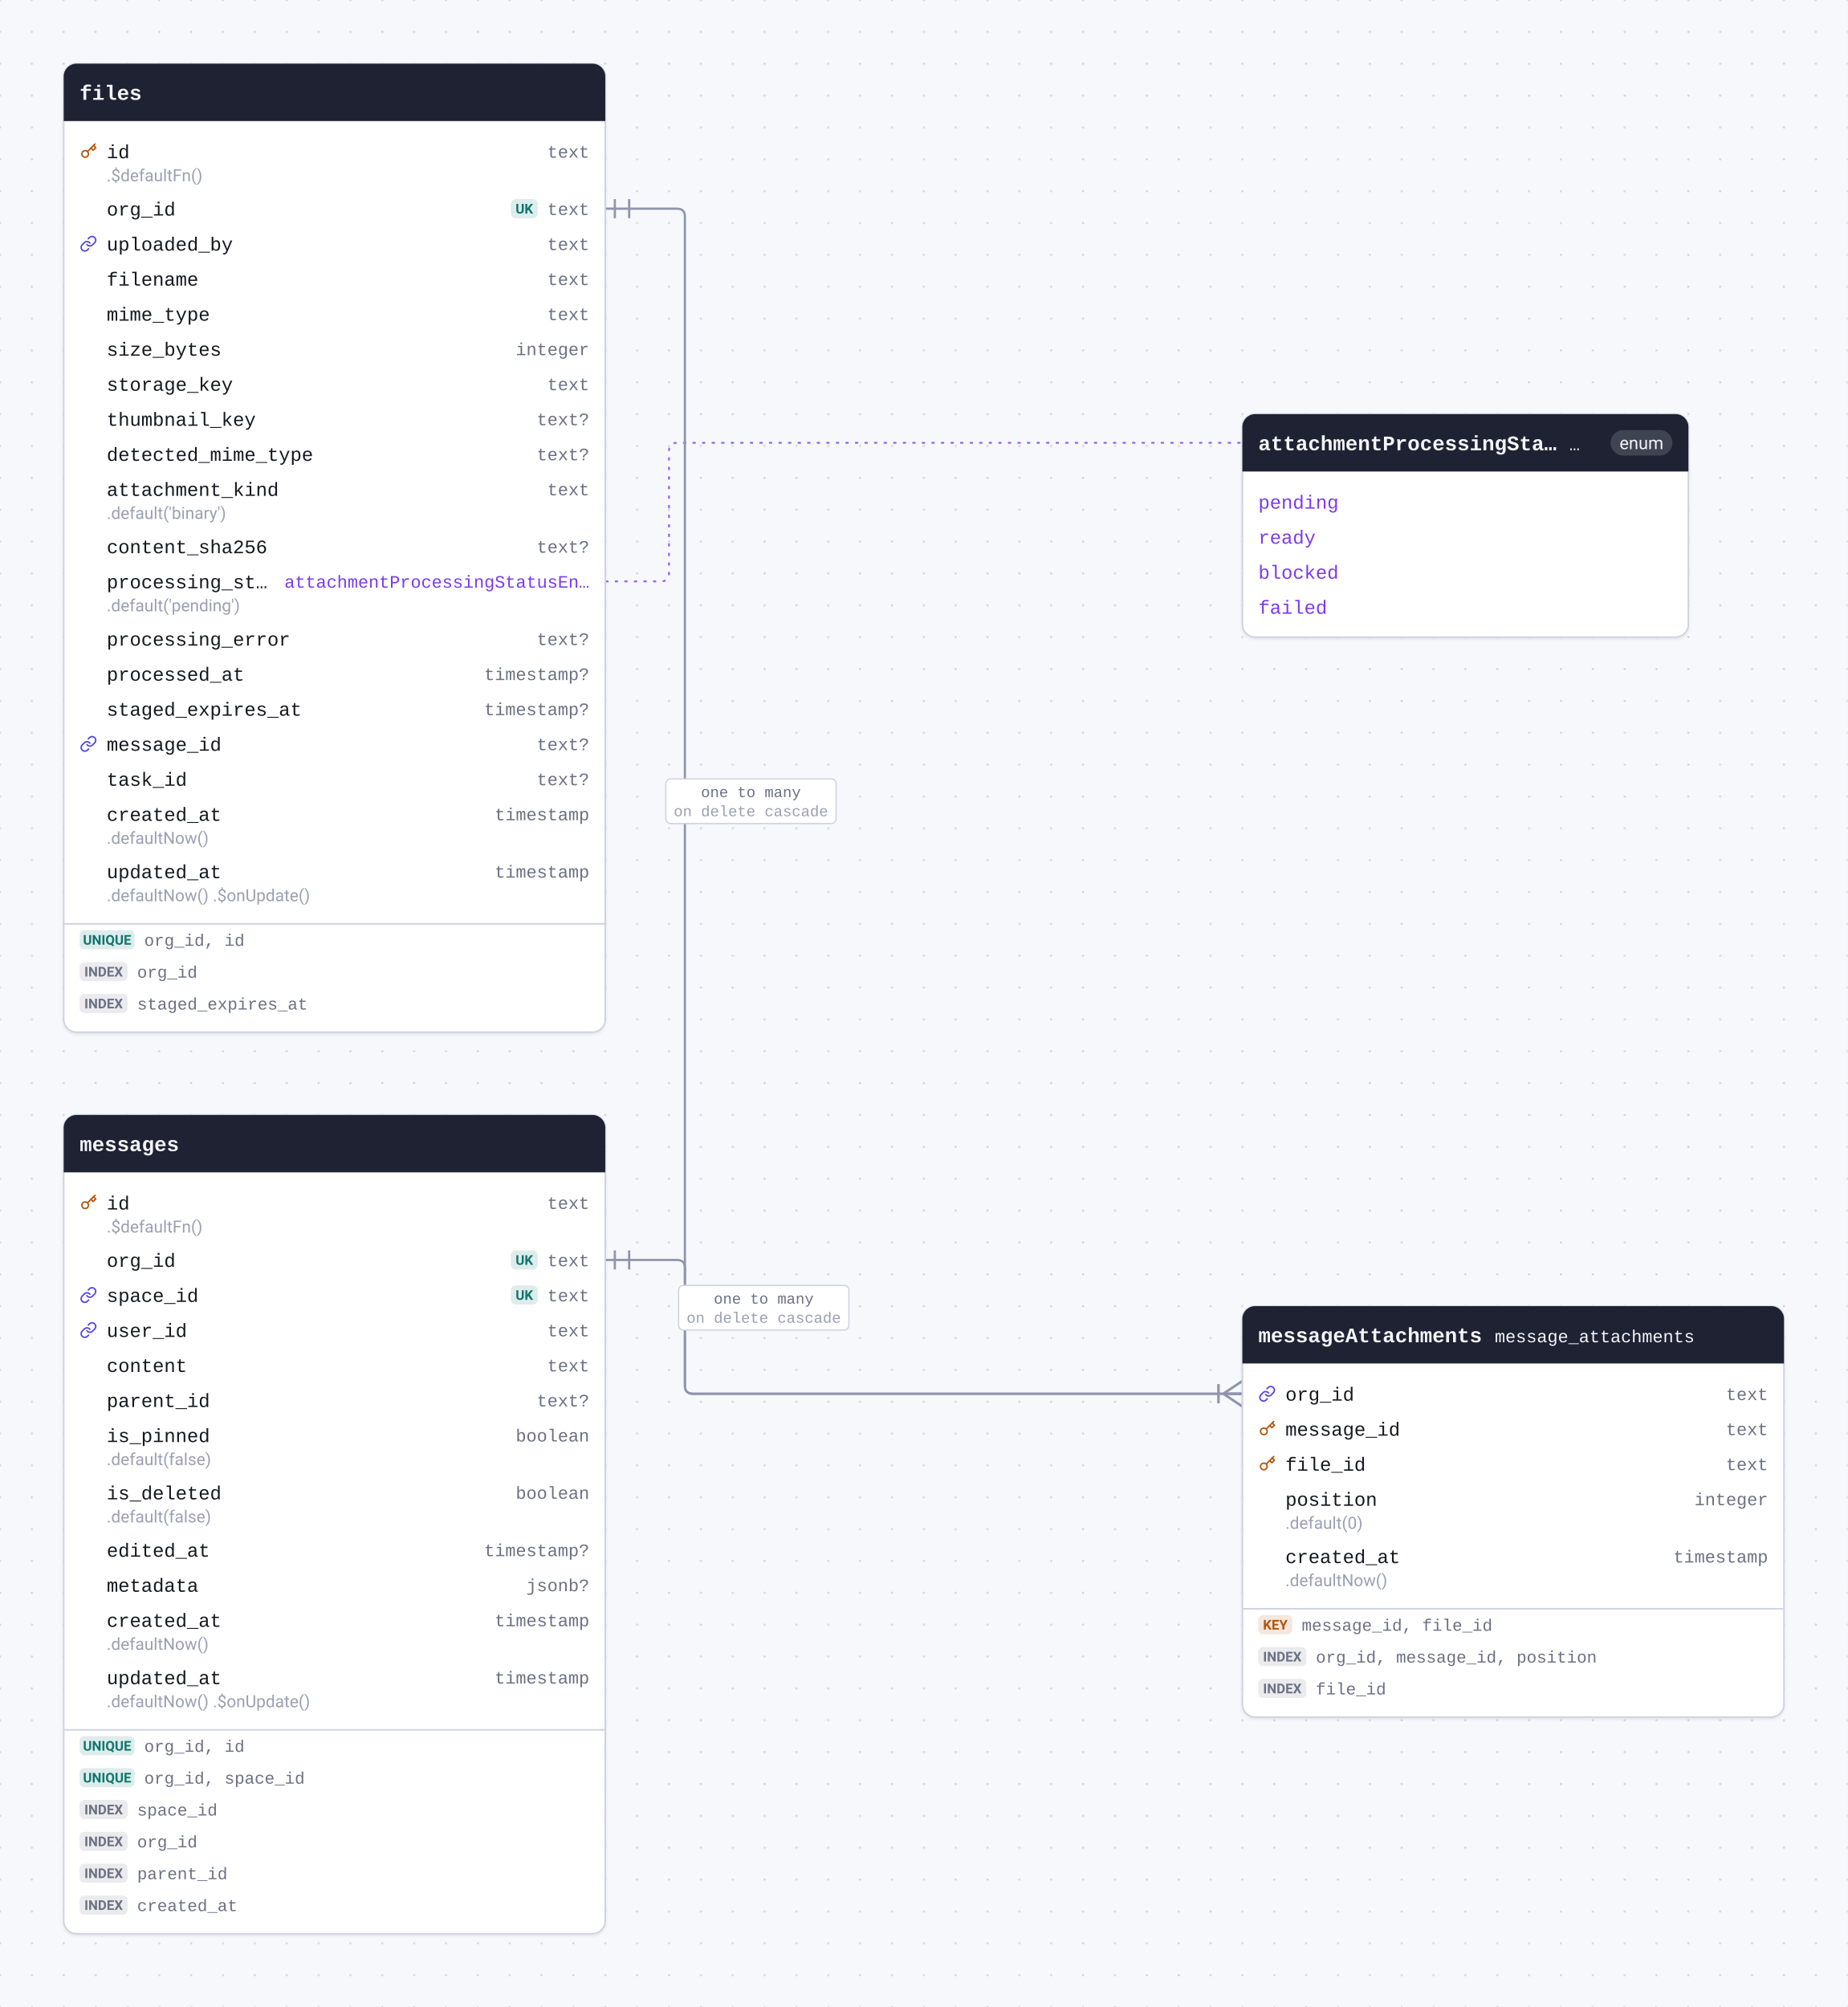
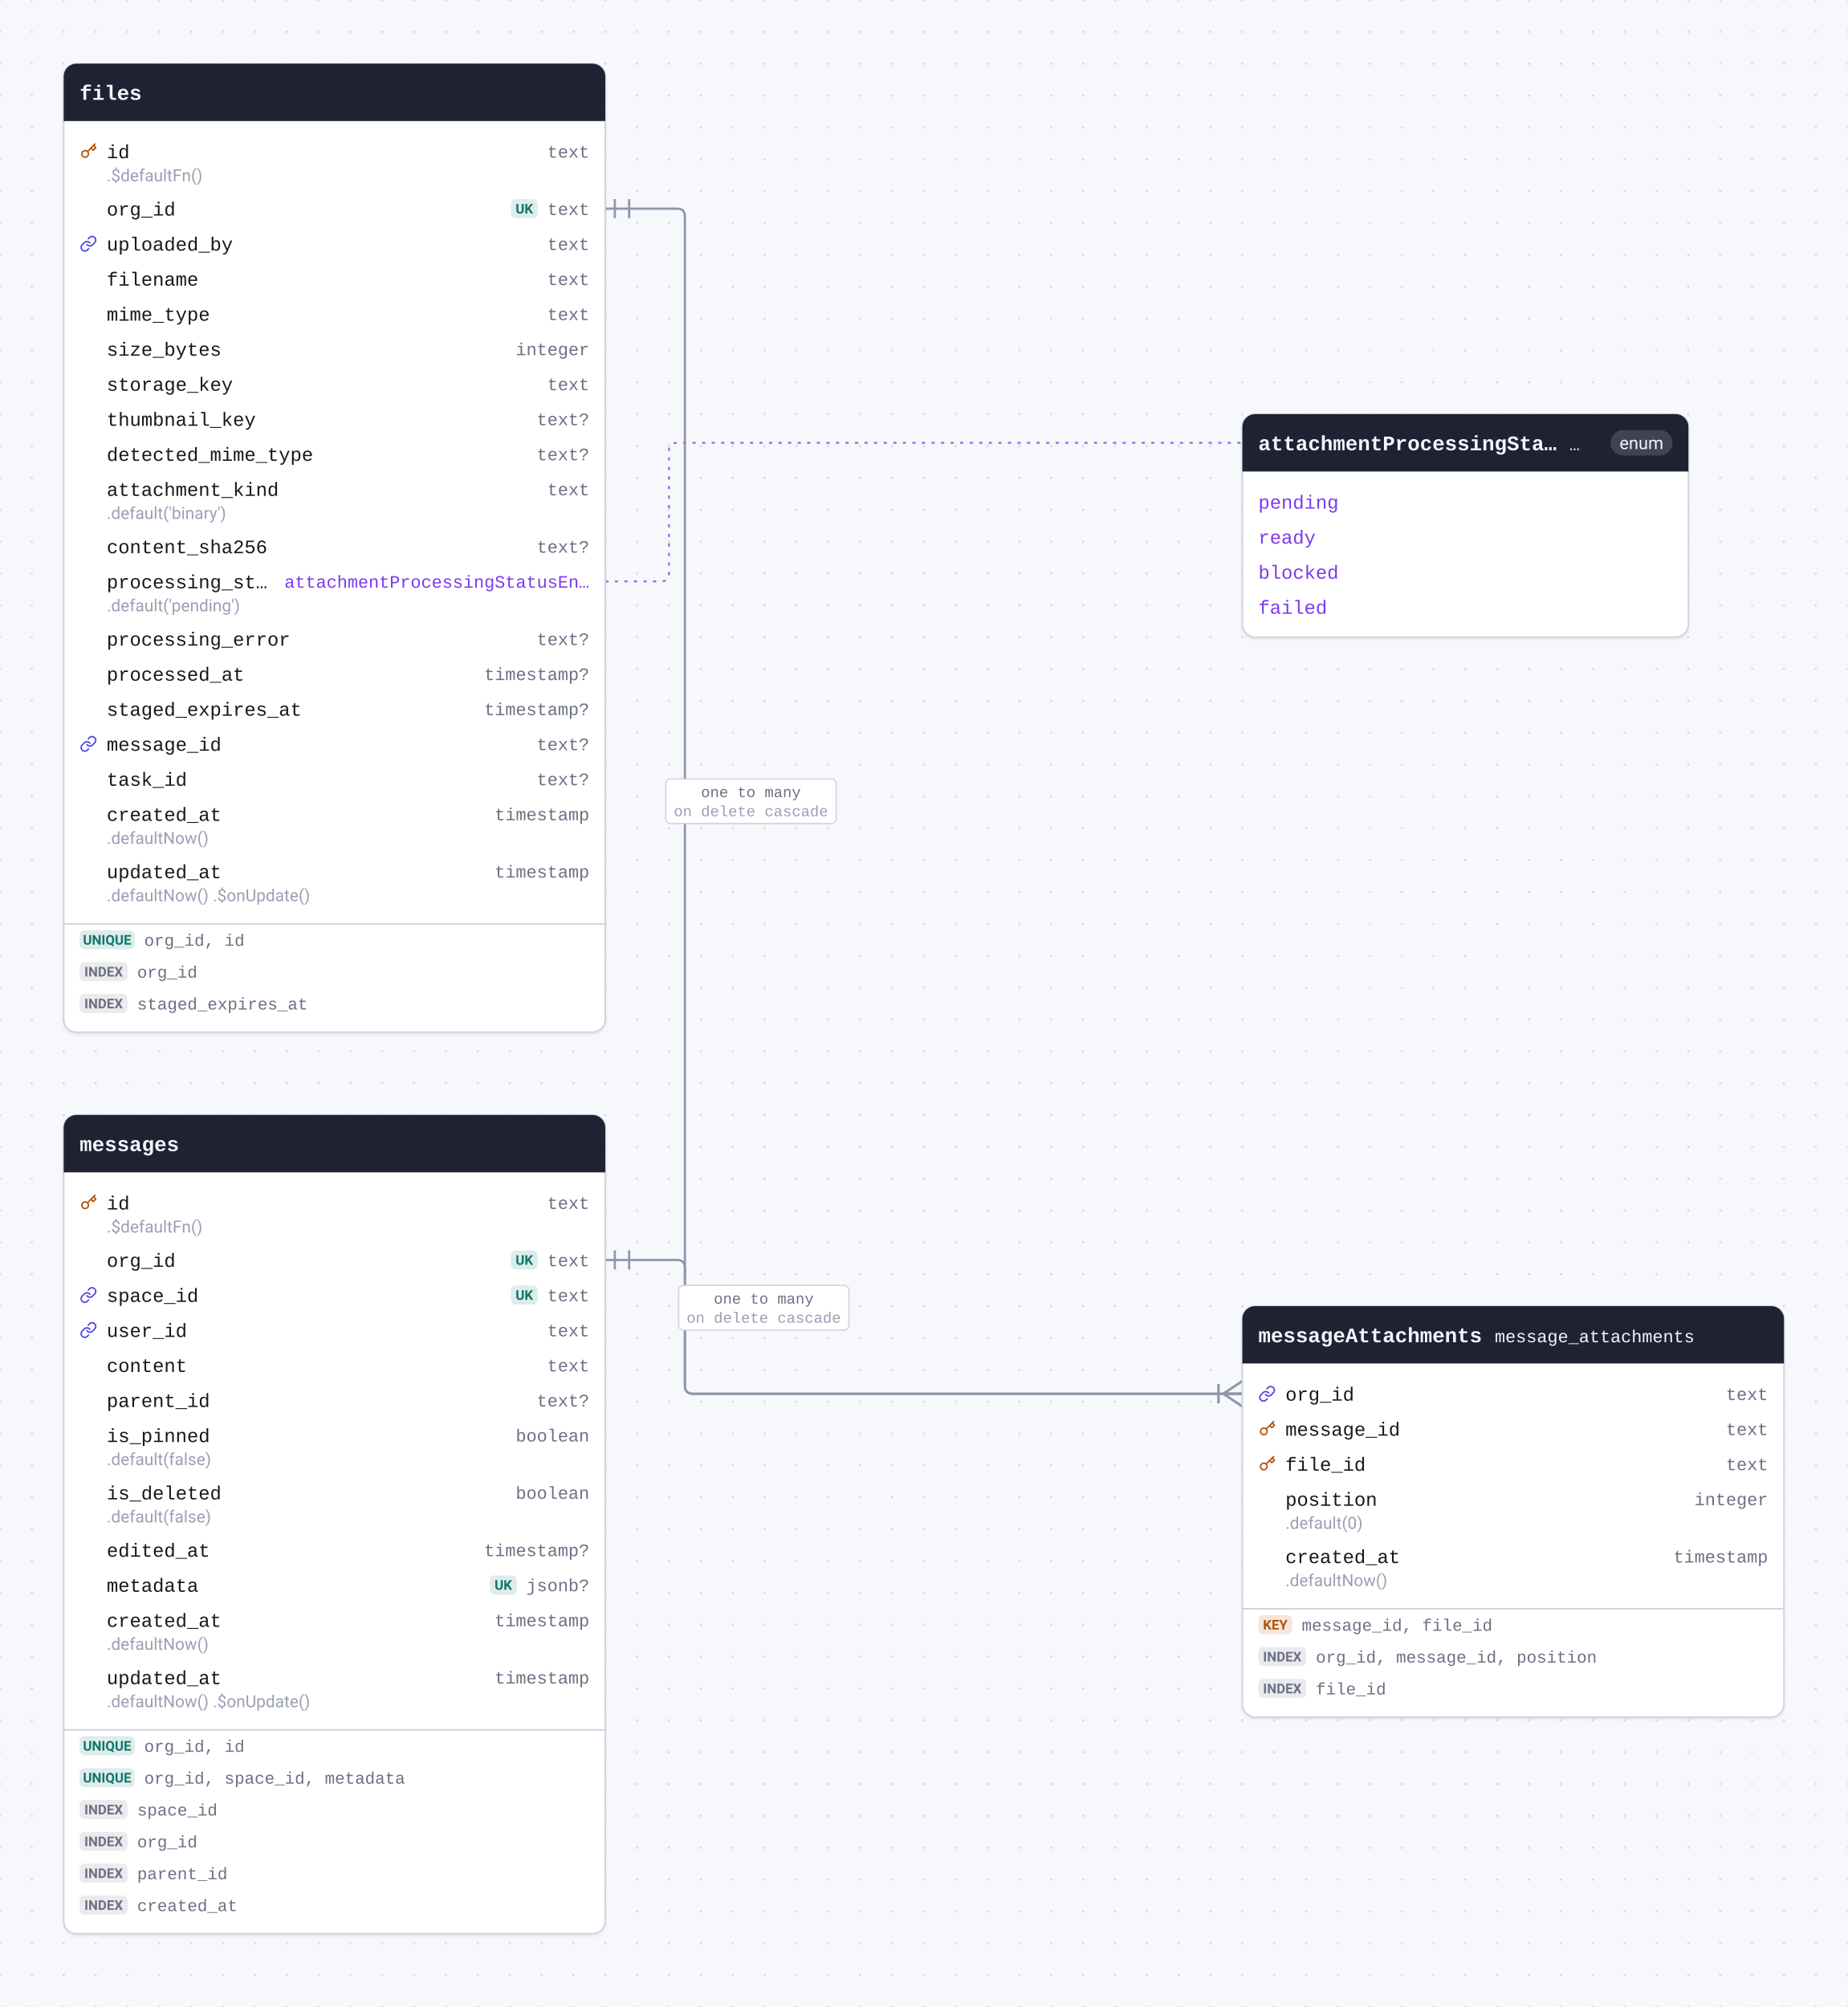
<svg xmlns="http://www.w3.org/2000/svg" width="1160" height="1260" viewBox="0 0 1160 1260">
  <defs>
    <pattern id="dots" x="-0.7" y="-0.7" width="20" height="20" patternUnits="userSpaceOnUse">
      <circle cx="0.7" cy="0.7" r="0.7" fill="#d4d4dc" />
    </pattern>
    <filter id="node-shadow" x="-5%" y="-5%" width="110%" height="115%">
      <feDropShadow dx="0" dy="1" stdDeviation="1" flood-color="#000000" flood-opacity="0.08" />
    </filter>
  </defs>
  <rect x="0" y="0" width="1160" height="1260" fill="#f7f8fb" />
  <rect x="0" y="0" width="1160" height="1260" fill="url(#dots)" />
  <g class="enum-edge">
    <path d="M380 365L400 365L 415,365Q 420,365 420,360L 420,283Q 420,278 425,278L760 278L780 278" fill="none" stroke="#7c3aed" stroke-width="1.2" stroke-dasharray="2 4" opacity="0.75" />
  </g>
  <g class="relation-edge">
    <path d="M380 791L400 791L 425,791Q 430,791 430,796L 430,870Q 430,875 435,875L760 875L780 875" fill="none" stroke="#9095ab" stroke-width="1.4" />
    <g transform="translate(380 791) scale(-1 1)" fill="none" stroke="#9095ab" stroke-width="1.4">
      <path d="M-6 -6 L-6 6" />
      <path d="M-15 -6 L-15 6" />
    </g>
    <g transform="translate(780 875)" fill="none" stroke="#9095ab" stroke-width="1.4">
      <path d="M0 -8 L-12 0 L0 8 M-12 0 L0 0" />
      <path d="M-15 -6 L-15 6" />
    </g>
  </g>
  <g class="relation-edge">
    <path d="M380 131L400 131L 425,131Q 430,131 430,136L 430,870Q 430,875 435,875L760 875L780 875" fill="none" stroke="#9095ab" stroke-width="1.4" />
    <g transform="translate(380 131) scale(-1 1)" fill="none" stroke="#9095ab" stroke-width="1.4">
      <path d="M-6 -6 L-6 6" />
      <path d="M-15 -6 L-15 6" />
    </g>
    <g transform="translate(780 875)" fill="none" stroke="#9095ab" stroke-width="1.4">
      <path d="M0 -8 L-12 0 L0 8 M-12 0 L0 0" />
      <path d="M-15 -6 L-15 6" />
    </g>
  </g>
  <g class="model-node">
    <clipPath id="node-clip-0">
      <rect x="40" y="700" width="340" height="514" rx="8" />
    </clipPath>
    <rect x="40" y="700" width="340" height="514" rx="8" fill="#ffffff" stroke="#cfd3e0" filter="url(#node-shadow)" />
    <rect x="40" y="700" width="340" height="36" fill="#1f2233" clip-path="url(#node-clip-0)" />
    <text x="50" y="722.68" font-family="ui-monospace, SF Mono, Menlo, Consolas, Liberation Mono, DejaVu Sans Mono, monospace" font-size="13" font-weight="700" fill="#f4f5fa">messages</text>
    <g transform="translate(50 749.5) scale(0.46)" fill="none" stroke="#b45309" stroke-width="2" stroke-linecap="round" stroke-linejoin="round">
      <circle cx="7.5" cy="15.5" r="4.5" />
      <path d="m21 2-9.6 9.6" />
      <path d="m15.5 7.5 3 3L22 7l-3-3" />
    </g>
    <text x="67" y="759.32" font-family="ui-monospace, SF Mono, Menlo, Consolas, Liberation Mono, DejaVu Sans Mono, monospace" font-size="12" fill="#16181f">id</text>
    <text x="370" y="758.96" font-family="ui-monospace, SF Mono, Menlo, Consolas, Liberation Mono, DejaVu Sans Mono, monospace" font-size="11" text-anchor="end" fill="#6b7084">text</text>
    <text x="67" y="773.78" font-family="ui-sans-serif, -apple-system, Segoe UI, Roboto, Helvetica Neue, Arial, DejaVu Sans, sans-serif" font-size="10.5" fill="#9a9fb3">.$defaultFn()</text>
    <rect x="320.76" y="785" width="16.84" height="12" rx="3" fill="#0f766e" fill-opacity="0.14" />
    <text x="329.18" y="794.06" font-family="ui-sans-serif, -apple-system, Segoe UI, Roboto, Helvetica Neue, Arial, DejaVu Sans, sans-serif" font-size="8.5" font-weight="600" text-anchor="middle" fill="#0f766e">UK</text>
    <text x="67" y="795.32" font-family="ui-monospace, SF Mono, Menlo, Consolas, Liberation Mono, DejaVu Sans Mono, monospace" font-size="12" fill="#16181f">org_id</text>
    <text x="370" y="794.96" font-family="ui-monospace, SF Mono, Menlo, Consolas, Liberation Mono, DejaVu Sans Mono, monospace" font-size="11" text-anchor="end" fill="#6b7084">text</text>
    <g transform="translate(50 807.5) scale(0.46)" fill="none" stroke="#4f46e5" stroke-width="2" stroke-linecap="round" stroke-linejoin="round">
      <path d="M10 13a5 5 0 0 0 7.54.54l3-3a5 5 0 0 0-7.07-7.07l-1.72 1.71" />
      <path d="M14 11a5 5 0 0 0-7.54-.54l-3 3a5 5 0 0 0 7.07 7.07l1.71-1.71" />
    </g>
    <rect x="320.76" y="807" width="16.84" height="12" rx="3" fill="#0f766e" fill-opacity="0.14" />
    <text x="329.18" y="816.06" font-family="ui-sans-serif, -apple-system, Segoe UI, Roboto, Helvetica Neue, Arial, DejaVu Sans, sans-serif" font-size="8.5" font-weight="600" text-anchor="middle" fill="#0f766e">UK</text>
    <text x="67" y="817.32" font-family="ui-monospace, SF Mono, Menlo, Consolas, Liberation Mono, DejaVu Sans Mono, monospace" font-size="12" fill="#16181f">space_id</text>
    <text x="370" y="816.96" font-family="ui-monospace, SF Mono, Menlo, Consolas, Liberation Mono, DejaVu Sans Mono, monospace" font-size="11" text-anchor="end" fill="#6b7084">text</text>
    <g transform="translate(50 829.5) scale(0.46)" fill="none" stroke="#4f46e5" stroke-width="2" stroke-linecap="round" stroke-linejoin="round">
      <path d="M10 13a5 5 0 0 0 7.54.54l3-3a5 5 0 0 0-7.07-7.07l-1.72 1.71" />
      <path d="M14 11a5 5 0 0 0-7.54-.54l-3 3a5 5 0 0 0 7.07 7.07l1.71-1.71" />
    </g>
    <text x="67" y="839.32" font-family="ui-monospace, SF Mono, Menlo, Consolas, Liberation Mono, DejaVu Sans Mono, monospace" font-size="12" fill="#16181f">user_id</text>
    <text x="370" y="838.96" font-family="ui-monospace, SF Mono, Menlo, Consolas, Liberation Mono, DejaVu Sans Mono, monospace" font-size="11" text-anchor="end" fill="#6b7084">text</text>
    <text x="67" y="861.32" font-family="ui-monospace, SF Mono, Menlo, Consolas, Liberation Mono, DejaVu Sans Mono, monospace" font-size="12" fill="#16181f">content</text>
    <text x="370" y="860.96" font-family="ui-monospace, SF Mono, Menlo, Consolas, Liberation Mono, DejaVu Sans Mono, monospace" font-size="11" text-anchor="end" fill="#6b7084">text</text>
    <text x="67" y="883.32" font-family="ui-monospace, SF Mono, Menlo, Consolas, Liberation Mono, DejaVu Sans Mono, monospace" font-size="12" fill="#16181f">parent_id</text>
    <text x="370" y="882.96" font-family="ui-monospace, SF Mono, Menlo, Consolas, Liberation Mono, DejaVu Sans Mono, monospace" font-size="11" text-anchor="end" fill="#6b7084">text?</text>
    <text x="67" y="905.32" font-family="ui-monospace, SF Mono, Menlo, Consolas, Liberation Mono, DejaVu Sans Mono, monospace" font-size="12" fill="#16181f">is_pinned</text>
    <text x="370" y="904.96" font-family="ui-monospace, SF Mono, Menlo, Consolas, Liberation Mono, DejaVu Sans Mono, monospace" font-size="11" text-anchor="end" fill="#6b7084">boolean</text>
    <text x="67" y="919.78" font-family="ui-sans-serif, -apple-system, Segoe UI, Roboto, Helvetica Neue, Arial, DejaVu Sans, sans-serif" font-size="10.5" fill="#9a9fb3">.default(false)</text>
    <text x="67" y="941.32" font-family="ui-monospace, SF Mono, Menlo, Consolas, Liberation Mono, DejaVu Sans Mono, monospace" font-size="12" fill="#16181f">is_deleted</text>
    <text x="370" y="940.96" font-family="ui-monospace, SF Mono, Menlo, Consolas, Liberation Mono, DejaVu Sans Mono, monospace" font-size="11" text-anchor="end" fill="#6b7084">boolean</text>
    <text x="67" y="955.78" font-family="ui-sans-serif, -apple-system, Segoe UI, Roboto, Helvetica Neue, Arial, DejaVu Sans, sans-serif" font-size="10.5" fill="#9a9fb3">.default(false)</text>
    <text x="67" y="977.32" font-family="ui-monospace, SF Mono, Menlo, Consolas, Liberation Mono, DejaVu Sans Mono, monospace" font-size="12" fill="#16181f">edited_at</text>
    <text x="370" y="976.96" font-family="ui-monospace, SF Mono, Menlo, Consolas, Liberation Mono, DejaVu Sans Mono, monospace" font-size="11" text-anchor="end" fill="#6b7084">timestamp?</text>
+     <rect x="307.56" y="989" width="16.84" height="12" rx="3" fill="#0f766e" fill-opacity="0.14" />
+     <text x="315.98" y="998.06" font-family="ui-sans-serif, -apple-system, Segoe UI, Roboto, Helvetica Neue, Arial, DejaVu Sans, sans-serif" font-size="8.5" font-weight="600" text-anchor="middle" fill="#0f766e">UK</text>
    <text x="67" y="999.32" font-family="ui-monospace, SF Mono, Menlo, Consolas, Liberation Mono, DejaVu Sans Mono, monospace" font-size="12" fill="#16181f">metadata</text>
    <text x="370" y="998.96" font-family="ui-monospace, SF Mono, Menlo, Consolas, Liberation Mono, DejaVu Sans Mono, monospace" font-size="11" text-anchor="end" fill="#6b7084">jsonb?</text>
    <text x="67" y="1021.32" font-family="ui-monospace, SF Mono, Menlo, Consolas, Liberation Mono, DejaVu Sans Mono, monospace" font-size="12" fill="#16181f">created_at</text>
    <text x="370" y="1020.96" font-family="ui-monospace, SF Mono, Menlo, Consolas, Liberation Mono, DejaVu Sans Mono, monospace" font-size="11" text-anchor="end" fill="#6b7084">timestamp</text>
    <text x="67" y="1035.78" font-family="ui-sans-serif, -apple-system, Segoe UI, Roboto, Helvetica Neue, Arial, DejaVu Sans, sans-serif" font-size="10.5" fill="#9a9fb3">.defaultNow()</text>
    <text x="67" y="1057.32" font-family="ui-monospace, SF Mono, Menlo, Consolas, Liberation Mono, DejaVu Sans Mono, monospace" font-size="12" fill="#16181f">updated_at</text>
    <text x="370" y="1056.96" font-family="ui-monospace, SF Mono, Menlo, Consolas, Liberation Mono, DejaVu Sans Mono, monospace" font-size="11" text-anchor="end" fill="#6b7084">timestamp</text>
    <text x="67" y="1071.78" font-family="ui-sans-serif, -apple-system, Segoe UI, Roboto, Helvetica Neue, Arial, DejaVu Sans, sans-serif" font-size="10.5" fill="#9a9fb3">.defaultNow() .$onUpdate()</text>
    <path d="M40 1086H380" stroke="#cfd3e0" stroke-width="1" />
    <rect x="50" y="1090" width="34.52" height="12" rx="3" fill="#0f766e" fill-opacity="0.14" />
    <text x="67.26" y="1099.06" font-family="ui-sans-serif, -apple-system, Segoe UI, Roboto, Helvetica Neue, Arial, DejaVu Sans, sans-serif" font-size="8.5" font-weight="600" text-anchor="middle" fill="#0f766e">UNIQUE</text>
    <text x="90.52" y="1099.78" font-family="ui-monospace, SF Mono, Menlo, Consolas, Liberation Mono, DejaVu Sans Mono, monospace" font-size="10.5" fill="#6b7084">org_id, id</text>
    <rect x="50" y="1110" width="34.52" height="12" rx="3" fill="#0f766e" fill-opacity="0.14" />
    <text x="67.26" y="1119.06" font-family="ui-sans-serif, -apple-system, Segoe UI, Roboto, Helvetica Neue, Arial, DejaVu Sans, sans-serif" font-size="8.5" font-weight="600" text-anchor="middle" fill="#0f766e">UNIQUE</text>
-     <text x="90.52" y="1119.78" font-family="ui-monospace, SF Mono, Menlo, Consolas, Liberation Mono, DejaVu Sans Mono, monospace" font-size="10.5" fill="#6b7084">org_id, space_id</text>
+     <text x="90.52" y="1119.78" font-family="ui-monospace, SF Mono, Menlo, Consolas, Liberation Mono, DejaVu Sans Mono, monospace" font-size="10.5" fill="#6b7084">org_id, space_id, metadata</text>
    <rect x="50" y="1130" width="30.1" height="12" rx="3" fill="#6b7084" fill-opacity="0.14" />
    <text x="65.05" y="1139.06" font-family="ui-sans-serif, -apple-system, Segoe UI, Roboto, Helvetica Neue, Arial, DejaVu Sans, sans-serif" font-size="8.5" font-weight="600" text-anchor="middle" fill="#6b7084">INDEX</text>
    <text x="86.1" y="1139.78" font-family="ui-monospace, SF Mono, Menlo, Consolas, Liberation Mono, DejaVu Sans Mono, monospace" font-size="10.5" fill="#6b7084">space_id</text>
    <rect x="50" y="1150" width="30.1" height="12" rx="3" fill="#6b7084" fill-opacity="0.14" />
    <text x="65.05" y="1159.06" font-family="ui-sans-serif, -apple-system, Segoe UI, Roboto, Helvetica Neue, Arial, DejaVu Sans, sans-serif" font-size="8.5" font-weight="600" text-anchor="middle" fill="#6b7084">INDEX</text>
    <text x="86.1" y="1159.78" font-family="ui-monospace, SF Mono, Menlo, Consolas, Liberation Mono, DejaVu Sans Mono, monospace" font-size="10.5" fill="#6b7084">org_id</text>
    <rect x="50" y="1170" width="30.1" height="12" rx="3" fill="#6b7084" fill-opacity="0.14" />
    <text x="65.05" y="1179.06" font-family="ui-sans-serif, -apple-system, Segoe UI, Roboto, Helvetica Neue, Arial, DejaVu Sans, sans-serif" font-size="8.5" font-weight="600" text-anchor="middle" fill="#6b7084">INDEX</text>
    <text x="86.1" y="1179.78" font-family="ui-monospace, SF Mono, Menlo, Consolas, Liberation Mono, DejaVu Sans Mono, monospace" font-size="10.5" fill="#6b7084">parent_id</text>
    <rect x="50" y="1190" width="30.1" height="12" rx="3" fill="#6b7084" fill-opacity="0.14" />
    <text x="65.05" y="1199.06" font-family="ui-sans-serif, -apple-system, Segoe UI, Roboto, Helvetica Neue, Arial, DejaVu Sans, sans-serif" font-size="8.5" font-weight="600" text-anchor="middle" fill="#6b7084">INDEX</text>
    <text x="86.1" y="1199.78" font-family="ui-monospace, SF Mono, Menlo, Consolas, Liberation Mono, DejaVu Sans Mono, monospace" font-size="10.5" fill="#6b7084">created_at</text>
  </g>
  <g class="model-node">
    <clipPath id="node-clip-1">
      <rect x="40" y="40" width="340" height="608" rx="8" />
    </clipPath>
    <rect x="40" y="40" width="340" height="608" rx="8" fill="#ffffff" stroke="#cfd3e0" filter="url(#node-shadow)" />
    <rect x="40" y="40" width="340" height="36" fill="#1f2233" clip-path="url(#node-clip-1)" />
    <text x="50" y="62.68" font-family="ui-monospace, SF Mono, Menlo, Consolas, Liberation Mono, DejaVu Sans Mono, monospace" font-size="13" font-weight="700" fill="#f4f5fa">files</text>
    <g transform="translate(50 89.5) scale(0.46)" fill="none" stroke="#b45309" stroke-width="2" stroke-linecap="round" stroke-linejoin="round">
      <circle cx="7.5" cy="15.5" r="4.5" />
      <path d="m21 2-9.6 9.6" />
      <path d="m15.5 7.5 3 3L22 7l-3-3" />
    </g>
    <text x="67" y="99.32" font-family="ui-monospace, SF Mono, Menlo, Consolas, Liberation Mono, DejaVu Sans Mono, monospace" font-size="12" fill="#16181f">id</text>
    <text x="370" y="98.96" font-family="ui-monospace, SF Mono, Menlo, Consolas, Liberation Mono, DejaVu Sans Mono, monospace" font-size="11" text-anchor="end" fill="#6b7084">text</text>
    <text x="67" y="113.78" font-family="ui-sans-serif, -apple-system, Segoe UI, Roboto, Helvetica Neue, Arial, DejaVu Sans, sans-serif" font-size="10.5" fill="#9a9fb3">.$defaultFn()</text>
    <rect x="320.76" y="125" width="16.84" height="12" rx="3" fill="#0f766e" fill-opacity="0.14" />
    <text x="329.18" y="134.06" font-family="ui-sans-serif, -apple-system, Segoe UI, Roboto, Helvetica Neue, Arial, DejaVu Sans, sans-serif" font-size="8.5" font-weight="600" text-anchor="middle" fill="#0f766e">UK</text>
    <text x="67" y="135.32" font-family="ui-monospace, SF Mono, Menlo, Consolas, Liberation Mono, DejaVu Sans Mono, monospace" font-size="12" fill="#16181f">org_id</text>
    <text x="370" y="134.96" font-family="ui-monospace, SF Mono, Menlo, Consolas, Liberation Mono, DejaVu Sans Mono, monospace" font-size="11" text-anchor="end" fill="#6b7084">text</text>
    <g transform="translate(50 147.5) scale(0.46)" fill="none" stroke="#4f46e5" stroke-width="2" stroke-linecap="round" stroke-linejoin="round">
      <path d="M10 13a5 5 0 0 0 7.54.54l3-3a5 5 0 0 0-7.07-7.07l-1.72 1.71" />
      <path d="M14 11a5 5 0 0 0-7.54-.54l-3 3a5 5 0 0 0 7.07 7.07l1.71-1.71" />
    </g>
    <text x="67" y="157.32" font-family="ui-monospace, SF Mono, Menlo, Consolas, Liberation Mono, DejaVu Sans Mono, monospace" font-size="12" fill="#16181f">uploaded_by</text>
    <text x="370" y="156.96" font-family="ui-monospace, SF Mono, Menlo, Consolas, Liberation Mono, DejaVu Sans Mono, monospace" font-size="11" text-anchor="end" fill="#6b7084">text</text>
    <text x="67" y="179.32" font-family="ui-monospace, SF Mono, Menlo, Consolas, Liberation Mono, DejaVu Sans Mono, monospace" font-size="12" fill="#16181f">filename</text>
    <text x="370" y="178.96" font-family="ui-monospace, SF Mono, Menlo, Consolas, Liberation Mono, DejaVu Sans Mono, monospace" font-size="11" text-anchor="end" fill="#6b7084">text</text>
    <text x="67" y="201.32" font-family="ui-monospace, SF Mono, Menlo, Consolas, Liberation Mono, DejaVu Sans Mono, monospace" font-size="12" fill="#16181f">mime_type</text>
    <text x="370" y="200.96" font-family="ui-monospace, SF Mono, Menlo, Consolas, Liberation Mono, DejaVu Sans Mono, monospace" font-size="11" text-anchor="end" fill="#6b7084">text</text>
    <text x="67" y="223.32" font-family="ui-monospace, SF Mono, Menlo, Consolas, Liberation Mono, DejaVu Sans Mono, monospace" font-size="12" fill="#16181f">size_bytes</text>
    <text x="370" y="222.96" font-family="ui-monospace, SF Mono, Menlo, Consolas, Liberation Mono, DejaVu Sans Mono, monospace" font-size="11" text-anchor="end" fill="#6b7084">integer</text>
    <text x="67" y="245.32" font-family="ui-monospace, SF Mono, Menlo, Consolas, Liberation Mono, DejaVu Sans Mono, monospace" font-size="12" fill="#16181f">storage_key</text>
    <text x="370" y="244.96" font-family="ui-monospace, SF Mono, Menlo, Consolas, Liberation Mono, DejaVu Sans Mono, monospace" font-size="11" text-anchor="end" fill="#6b7084">text</text>
    <text x="67" y="267.32" font-family="ui-monospace, SF Mono, Menlo, Consolas, Liberation Mono, DejaVu Sans Mono, monospace" font-size="12" fill="#16181f">thumbnail_key</text>
    <text x="370" y="266.96" font-family="ui-monospace, SF Mono, Menlo, Consolas, Liberation Mono, DejaVu Sans Mono, monospace" font-size="11" text-anchor="end" fill="#6b7084">text?</text>
    <text x="67" y="289.32" font-family="ui-monospace, SF Mono, Menlo, Consolas, Liberation Mono, DejaVu Sans Mono, monospace" font-size="12" fill="#16181f">detected_mime_type</text>
    <text x="370" y="288.96" font-family="ui-monospace, SF Mono, Menlo, Consolas, Liberation Mono, DejaVu Sans Mono, monospace" font-size="11" text-anchor="end" fill="#6b7084">text?</text>
    <text x="67" y="311.32" font-family="ui-monospace, SF Mono, Menlo, Consolas, Liberation Mono, DejaVu Sans Mono, monospace" font-size="12" fill="#16181f">attachment_kind</text>
    <text x="370" y="310.96" font-family="ui-monospace, SF Mono, Menlo, Consolas, Liberation Mono, DejaVu Sans Mono, monospace" font-size="11" text-anchor="end" fill="#6b7084">text</text>
    <text x="67" y="325.78" font-family="ui-sans-serif, -apple-system, Segoe UI, Roboto, Helvetica Neue, Arial, DejaVu Sans, sans-serif" font-size="10.5" fill="#9a9fb3">.default('binary')</text>
    <text x="67" y="347.32" font-family="ui-monospace, SF Mono, Menlo, Consolas, Liberation Mono, DejaVu Sans Mono, monospace" font-size="12" fill="#16181f">content_sha256</text>
    <text x="370" y="346.96" font-family="ui-monospace, SF Mono, Menlo, Consolas, Liberation Mono, DejaVu Sans Mono, monospace" font-size="11" text-anchor="end" fill="#6b7084">text?</text>
    <text x="67" y="369.32" font-family="ui-monospace, SF Mono, Menlo, Consolas, Liberation Mono, DejaVu Sans Mono, monospace" font-size="12" fill="#16181f">processing_st…</text>
    <text x="370" y="368.96" font-family="ui-monospace, SF Mono, Menlo, Consolas, Liberation Mono, DejaVu Sans Mono, monospace" font-size="11" text-anchor="end" fill="#7c3aed">attachmentProcessingStatusEn…</text>
    <text x="67" y="383.78" font-family="ui-sans-serif, -apple-system, Segoe UI, Roboto, Helvetica Neue, Arial, DejaVu Sans, sans-serif" font-size="10.5" fill="#9a9fb3">.default('pending')</text>
    <text x="67" y="405.32" font-family="ui-monospace, SF Mono, Menlo, Consolas, Liberation Mono, DejaVu Sans Mono, monospace" font-size="12" fill="#16181f">processing_error</text>
    <text x="370" y="404.96" font-family="ui-monospace, SF Mono, Menlo, Consolas, Liberation Mono, DejaVu Sans Mono, monospace" font-size="11" text-anchor="end" fill="#6b7084">text?</text>
    <text x="67" y="427.32" font-family="ui-monospace, SF Mono, Menlo, Consolas, Liberation Mono, DejaVu Sans Mono, monospace" font-size="12" fill="#16181f">processed_at</text>
    <text x="370" y="426.96" font-family="ui-monospace, SF Mono, Menlo, Consolas, Liberation Mono, DejaVu Sans Mono, monospace" font-size="11" text-anchor="end" fill="#6b7084">timestamp?</text>
    <text x="67" y="449.32" font-family="ui-monospace, SF Mono, Menlo, Consolas, Liberation Mono, DejaVu Sans Mono, monospace" font-size="12" fill="#16181f">staged_expires_at</text>
    <text x="370" y="448.96" font-family="ui-monospace, SF Mono, Menlo, Consolas, Liberation Mono, DejaVu Sans Mono, monospace" font-size="11" text-anchor="end" fill="#6b7084">timestamp?</text>
    <g transform="translate(50 461.5) scale(0.46)" fill="none" stroke="#4f46e5" stroke-width="2" stroke-linecap="round" stroke-linejoin="round">
      <path d="M10 13a5 5 0 0 0 7.54.54l3-3a5 5 0 0 0-7.07-7.07l-1.72 1.71" />
      <path d="M14 11a5 5 0 0 0-7.54-.54l-3 3a5 5 0 0 0 7.07 7.07l1.71-1.71" />
    </g>
    <text x="67" y="471.32" font-family="ui-monospace, SF Mono, Menlo, Consolas, Liberation Mono, DejaVu Sans Mono, monospace" font-size="12" fill="#16181f">message_id</text>
    <text x="370" y="470.96" font-family="ui-monospace, SF Mono, Menlo, Consolas, Liberation Mono, DejaVu Sans Mono, monospace" font-size="11" text-anchor="end" fill="#6b7084">text?</text>
    <text x="67" y="493.32" font-family="ui-monospace, SF Mono, Menlo, Consolas, Liberation Mono, DejaVu Sans Mono, monospace" font-size="12" fill="#16181f">task_id</text>
    <text x="370" y="492.96" font-family="ui-monospace, SF Mono, Menlo, Consolas, Liberation Mono, DejaVu Sans Mono, monospace" font-size="11" text-anchor="end" fill="#6b7084">text?</text>
    <text x="67" y="515.32" font-family="ui-monospace, SF Mono, Menlo, Consolas, Liberation Mono, DejaVu Sans Mono, monospace" font-size="12" fill="#16181f">created_at</text>
    <text x="370" y="514.96" font-family="ui-monospace, SF Mono, Menlo, Consolas, Liberation Mono, DejaVu Sans Mono, monospace" font-size="11" text-anchor="end" fill="#6b7084">timestamp</text>
    <text x="67" y="529.78" font-family="ui-sans-serif, -apple-system, Segoe UI, Roboto, Helvetica Neue, Arial, DejaVu Sans, sans-serif" font-size="10.5" fill="#9a9fb3">.defaultNow()</text>
    <text x="67" y="551.32" font-family="ui-monospace, SF Mono, Menlo, Consolas, Liberation Mono, DejaVu Sans Mono, monospace" font-size="12" fill="#16181f">updated_at</text>
    <text x="370" y="550.96" font-family="ui-monospace, SF Mono, Menlo, Consolas, Liberation Mono, DejaVu Sans Mono, monospace" font-size="11" text-anchor="end" fill="#6b7084">timestamp</text>
    <text x="67" y="565.78" font-family="ui-sans-serif, -apple-system, Segoe UI, Roboto, Helvetica Neue, Arial, DejaVu Sans, sans-serif" font-size="10.5" fill="#9a9fb3">.defaultNow() .$onUpdate()</text>
    <path d="M40 580H380" stroke="#cfd3e0" stroke-width="1" />
    <rect x="50" y="584" width="34.52" height="12" rx="3" fill="#0f766e" fill-opacity="0.14" />
    <text x="67.26" y="593.06" font-family="ui-sans-serif, -apple-system, Segoe UI, Roboto, Helvetica Neue, Arial, DejaVu Sans, sans-serif" font-size="8.5" font-weight="600" text-anchor="middle" fill="#0f766e">UNIQUE</text>
    <text x="90.52" y="593.78" font-family="ui-monospace, SF Mono, Menlo, Consolas, Liberation Mono, DejaVu Sans Mono, monospace" font-size="10.5" fill="#6b7084">org_id, id</text>
    <rect x="50" y="604" width="30.1" height="12" rx="3" fill="#6b7084" fill-opacity="0.14" />
    <text x="65.05" y="613.06" font-family="ui-sans-serif, -apple-system, Segoe UI, Roboto, Helvetica Neue, Arial, DejaVu Sans, sans-serif" font-size="8.5" font-weight="600" text-anchor="middle" fill="#6b7084">INDEX</text>
    <text x="86.1" y="613.78" font-family="ui-monospace, SF Mono, Menlo, Consolas, Liberation Mono, DejaVu Sans Mono, monospace" font-size="10.5" fill="#6b7084">org_id</text>
    <rect x="50" y="624" width="30.1" height="12" rx="3" fill="#6b7084" fill-opacity="0.14" />
    <text x="65.05" y="633.06" font-family="ui-sans-serif, -apple-system, Segoe UI, Roboto, Helvetica Neue, Arial, DejaVu Sans, sans-serif" font-size="8.5" font-weight="600" text-anchor="middle" fill="#6b7084">INDEX</text>
    <text x="86.1" y="633.78" font-family="ui-monospace, SF Mono, Menlo, Consolas, Liberation Mono, DejaVu Sans Mono, monospace" font-size="10.5" fill="#6b7084">staged_expires_at</text>
  </g>
  <g class="model-node">
    <clipPath id="node-clip-2">
      <rect x="780" y="820" width="340" height="258" rx="8" />
    </clipPath>
    <rect x="780" y="820" width="340" height="258" rx="8" fill="#ffffff" stroke="#cfd3e0" filter="url(#node-shadow)" />
    <rect x="780" y="820" width="340" height="36" fill="#1f2233" clip-path="url(#node-clip-2)" />
    <text x="790" y="842.68" font-family="ui-monospace, SF Mono, Menlo, Consolas, Liberation Mono, DejaVu Sans Mono, monospace" font-size="13" font-weight="700" fill="#f4f5fa">messageAttachments<tspan dx="8" font-size="11" font-weight="400" opacity="0.6">message_attachments</tspan>
    </text>
    <g transform="translate(790 869.5) scale(0.46)" fill="none" stroke="#4f46e5" stroke-width="2" stroke-linecap="round" stroke-linejoin="round">
      <path d="M10 13a5 5 0 0 0 7.54.54l3-3a5 5 0 0 0-7.07-7.07l-1.72 1.71" />
      <path d="M14 11a5 5 0 0 0-7.54-.54l-3 3a5 5 0 0 0 7.07 7.07l1.71-1.71" />
    </g>
    <text x="807" y="879.32" font-family="ui-monospace, SF Mono, Menlo, Consolas, Liberation Mono, DejaVu Sans Mono, monospace" font-size="12" fill="#16181f">org_id</text>
    <text x="1110" y="878.96" font-family="ui-monospace, SF Mono, Menlo, Consolas, Liberation Mono, DejaVu Sans Mono, monospace" font-size="11" text-anchor="end" fill="#6b7084">text</text>
    <g transform="translate(790 891.5) scale(0.46)" fill="none" stroke="#b45309" stroke-width="2" stroke-linecap="round" stroke-linejoin="round">
      <circle cx="7.5" cy="15.5" r="4.5" />
      <path d="m21 2-9.6 9.6" />
      <path d="m15.5 7.5 3 3L22 7l-3-3" />
    </g>
    <text x="807" y="901.32" font-family="ui-monospace, SF Mono, Menlo, Consolas, Liberation Mono, DejaVu Sans Mono, monospace" font-size="12" fill="#16181f">message_id</text>
    <text x="1110" y="900.96" font-family="ui-monospace, SF Mono, Menlo, Consolas, Liberation Mono, DejaVu Sans Mono, monospace" font-size="11" text-anchor="end" fill="#6b7084">text</text>
    <g transform="translate(790 913.5) scale(0.46)" fill="none" stroke="#b45309" stroke-width="2" stroke-linecap="round" stroke-linejoin="round">
      <circle cx="7.5" cy="15.5" r="4.5" />
      <path d="m21 2-9.6 9.6" />
      <path d="m15.5 7.5 3 3L22 7l-3-3" />
    </g>
    <text x="807" y="923.32" font-family="ui-monospace, SF Mono, Menlo, Consolas, Liberation Mono, DejaVu Sans Mono, monospace" font-size="12" fill="#16181f">file_id</text>
    <text x="1110" y="922.96" font-family="ui-monospace, SF Mono, Menlo, Consolas, Liberation Mono, DejaVu Sans Mono, monospace" font-size="11" text-anchor="end" fill="#6b7084">text</text>
    <text x="807" y="945.32" font-family="ui-monospace, SF Mono, Menlo, Consolas, Liberation Mono, DejaVu Sans Mono, monospace" font-size="12" fill="#16181f">position</text>
    <text x="1110" y="944.96" font-family="ui-monospace, SF Mono, Menlo, Consolas, Liberation Mono, DejaVu Sans Mono, monospace" font-size="11" text-anchor="end" fill="#6b7084">integer</text>
    <text x="807" y="959.78" font-family="ui-sans-serif, -apple-system, Segoe UI, Roboto, Helvetica Neue, Arial, DejaVu Sans, sans-serif" font-size="10.5" fill="#9a9fb3">.default(0)</text>
    <text x="807" y="981.32" font-family="ui-monospace, SF Mono, Menlo, Consolas, Liberation Mono, DejaVu Sans Mono, monospace" font-size="12" fill="#16181f">created_at</text>
    <text x="1110" y="980.96" font-family="ui-monospace, SF Mono, Menlo, Consolas, Liberation Mono, DejaVu Sans Mono, monospace" font-size="11" text-anchor="end" fill="#6b7084">timestamp</text>
    <text x="807" y="995.78" font-family="ui-sans-serif, -apple-system, Segoe UI, Roboto, Helvetica Neue, Arial, DejaVu Sans, sans-serif" font-size="10.5" fill="#9a9fb3">.defaultNow()</text>
    <path d="M780 1010H1120" stroke="#cfd3e0" stroke-width="1" />
    <rect x="790" y="1014" width="21.26" height="12" rx="3" fill="#b45309" fill-opacity="0.14" />
    <text x="800.63" y="1023.06" font-family="ui-sans-serif, -apple-system, Segoe UI, Roboto, Helvetica Neue, Arial, DejaVu Sans, sans-serif" font-size="8.5" font-weight="600" text-anchor="middle" fill="#b45309">KEY</text>
    <text x="817.26" y="1023.78" font-family="ui-monospace, SF Mono, Menlo, Consolas, Liberation Mono, DejaVu Sans Mono, monospace" font-size="10.5" fill="#6b7084">message_id, file_id</text>
    <rect x="790" y="1034" width="30.1" height="12" rx="3" fill="#6b7084" fill-opacity="0.14" />
    <text x="805.05" y="1043.06" font-family="ui-sans-serif, -apple-system, Segoe UI, Roboto, Helvetica Neue, Arial, DejaVu Sans, sans-serif" font-size="8.5" font-weight="600" text-anchor="middle" fill="#6b7084">INDEX</text>
    <text x="826.1" y="1043.78" font-family="ui-monospace, SF Mono, Menlo, Consolas, Liberation Mono, DejaVu Sans Mono, monospace" font-size="10.5" fill="#6b7084">org_id, message_id, position</text>
    <rect x="790" y="1054" width="30.1" height="12" rx="3" fill="#6b7084" fill-opacity="0.14" />
    <text x="805.05" y="1063.06" font-family="ui-sans-serif, -apple-system, Segoe UI, Roboto, Helvetica Neue, Arial, DejaVu Sans, sans-serif" font-size="8.5" font-weight="600" text-anchor="middle" fill="#6b7084">INDEX</text>
    <text x="826.1" y="1063.78" font-family="ui-monospace, SF Mono, Menlo, Consolas, Liberation Mono, DejaVu Sans Mono, monospace" font-size="10.5" fill="#6b7084">file_id</text>
  </g>
  <g class="enum-node">
    <clipPath id="enum-clip-0">
      <rect x="780" y="260" width="280" height="140" rx="8" />
    </clipPath>
    <rect x="780" y="260" width="280" height="140" rx="8" fill="#ffffff" stroke="#cfd3e0" filter="url(#node-shadow)" />
    <rect x="780" y="260" width="280" height="36" fill="#1f2233" clip-path="url(#enum-clip-0)" />
    <text x="790" y="282.68" font-family="ui-monospace, SF Mono, Menlo, Consolas, Liberation Mono, DejaVu Sans Mono, monospace" font-size="13" font-weight="700" fill="#f4f5fa">attachmentProcessingSta…<tspan dx="8" font-size="11" font-weight="400" opacity="0.6">…</tspan>
    </text>
    <rect x="1011.12" y="270" width="38.88" height="16" rx="8" fill="#ffffff" opacity="0.15" />
    <text x="1030.56" y="281.96" font-family="ui-sans-serif, -apple-system, Segoe UI, Roboto, Helvetica Neue, Arial, DejaVu Sans, sans-serif" font-size="11" text-anchor="middle" fill="#f4f5fa">enum</text>
    <text x="790" y="319.32" font-family="ui-monospace, SF Mono, Menlo, Consolas, Liberation Mono, DejaVu Sans Mono, monospace" font-size="12" fill="#7c3aed">pending</text>
    <text x="790" y="341.32" font-family="ui-monospace, SF Mono, Menlo, Consolas, Liberation Mono, DejaVu Sans Mono, monospace" font-size="12" fill="#7c3aed">ready</text>
    <text x="790" y="363.32" font-family="ui-monospace, SF Mono, Menlo, Consolas, Liberation Mono, DejaVu Sans Mono, monospace" font-size="12" fill="#7c3aed">blocked</text>
    <text x="790" y="385.32" font-family="ui-monospace, SF Mono, Menlo, Consolas, Liberation Mono, DejaVu Sans Mono, monospace" font-size="12" fill="#7c3aed">failed</text>
  </g>
  <g class="relation-label">
    <rect x="426.05" y="807" width="106.9" height="28" rx="3" fill="#ffffff" stroke="#cfd3e0" stroke-width="0.8" />
    <text x="479.5" y="818.42" font-family="ui-monospace, SF Mono, Menlo, Consolas, Liberation Mono, DejaVu Sans Mono, monospace" font-size="9.5" text-anchor="middle" fill="#6b7084">one to many</text>
    <text x="479.5" y="830.42" font-family="ui-monospace, SF Mono, Menlo, Consolas, Liberation Mono, DejaVu Sans Mono, monospace" font-size="9.5" text-anchor="middle" fill="#9a9fb3">on delete cascade</text>
  </g>
  <g class="relation-label">
    <rect x="418" y="489" width="106.9" height="28" rx="3" fill="#ffffff" stroke="#cfd3e0" stroke-width="0.8" />
    <text x="471.45" y="500.42" font-family="ui-monospace, SF Mono, Menlo, Consolas, Liberation Mono, DejaVu Sans Mono, monospace" font-size="9.5" text-anchor="middle" fill="#6b7084">one to many</text>
    <text x="471.45" y="512.42" font-family="ui-monospace, SF Mono, Menlo, Consolas, Liberation Mono, DejaVu Sans Mono, monospace" font-size="9.5" text-anchor="middle" fill="#9a9fb3">on delete cascade</text>
  </g>
</svg>
